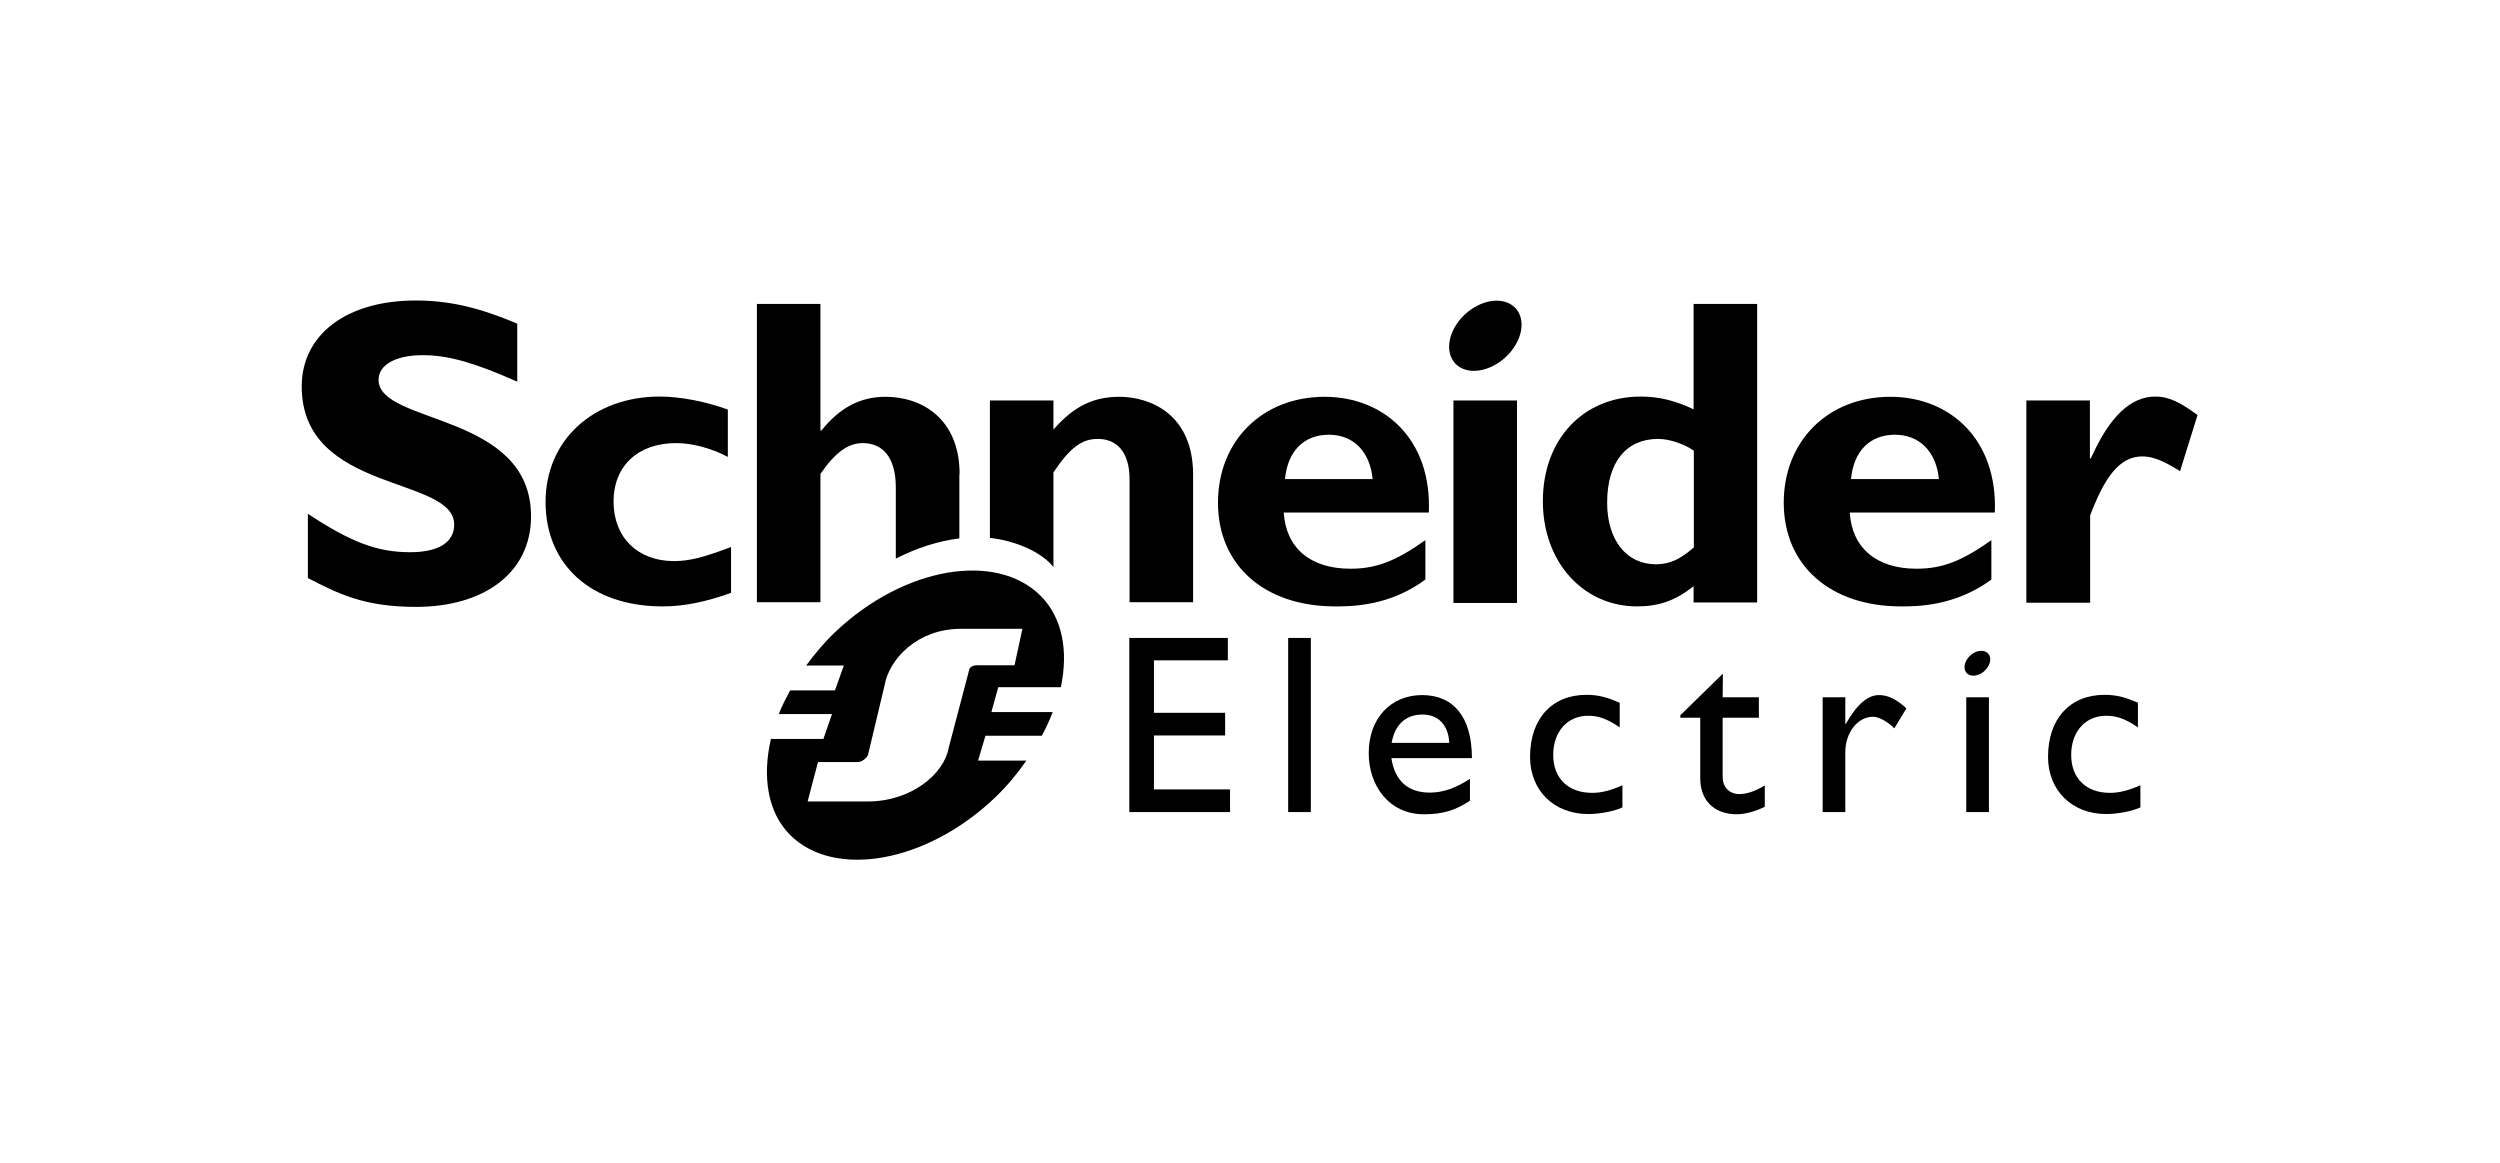
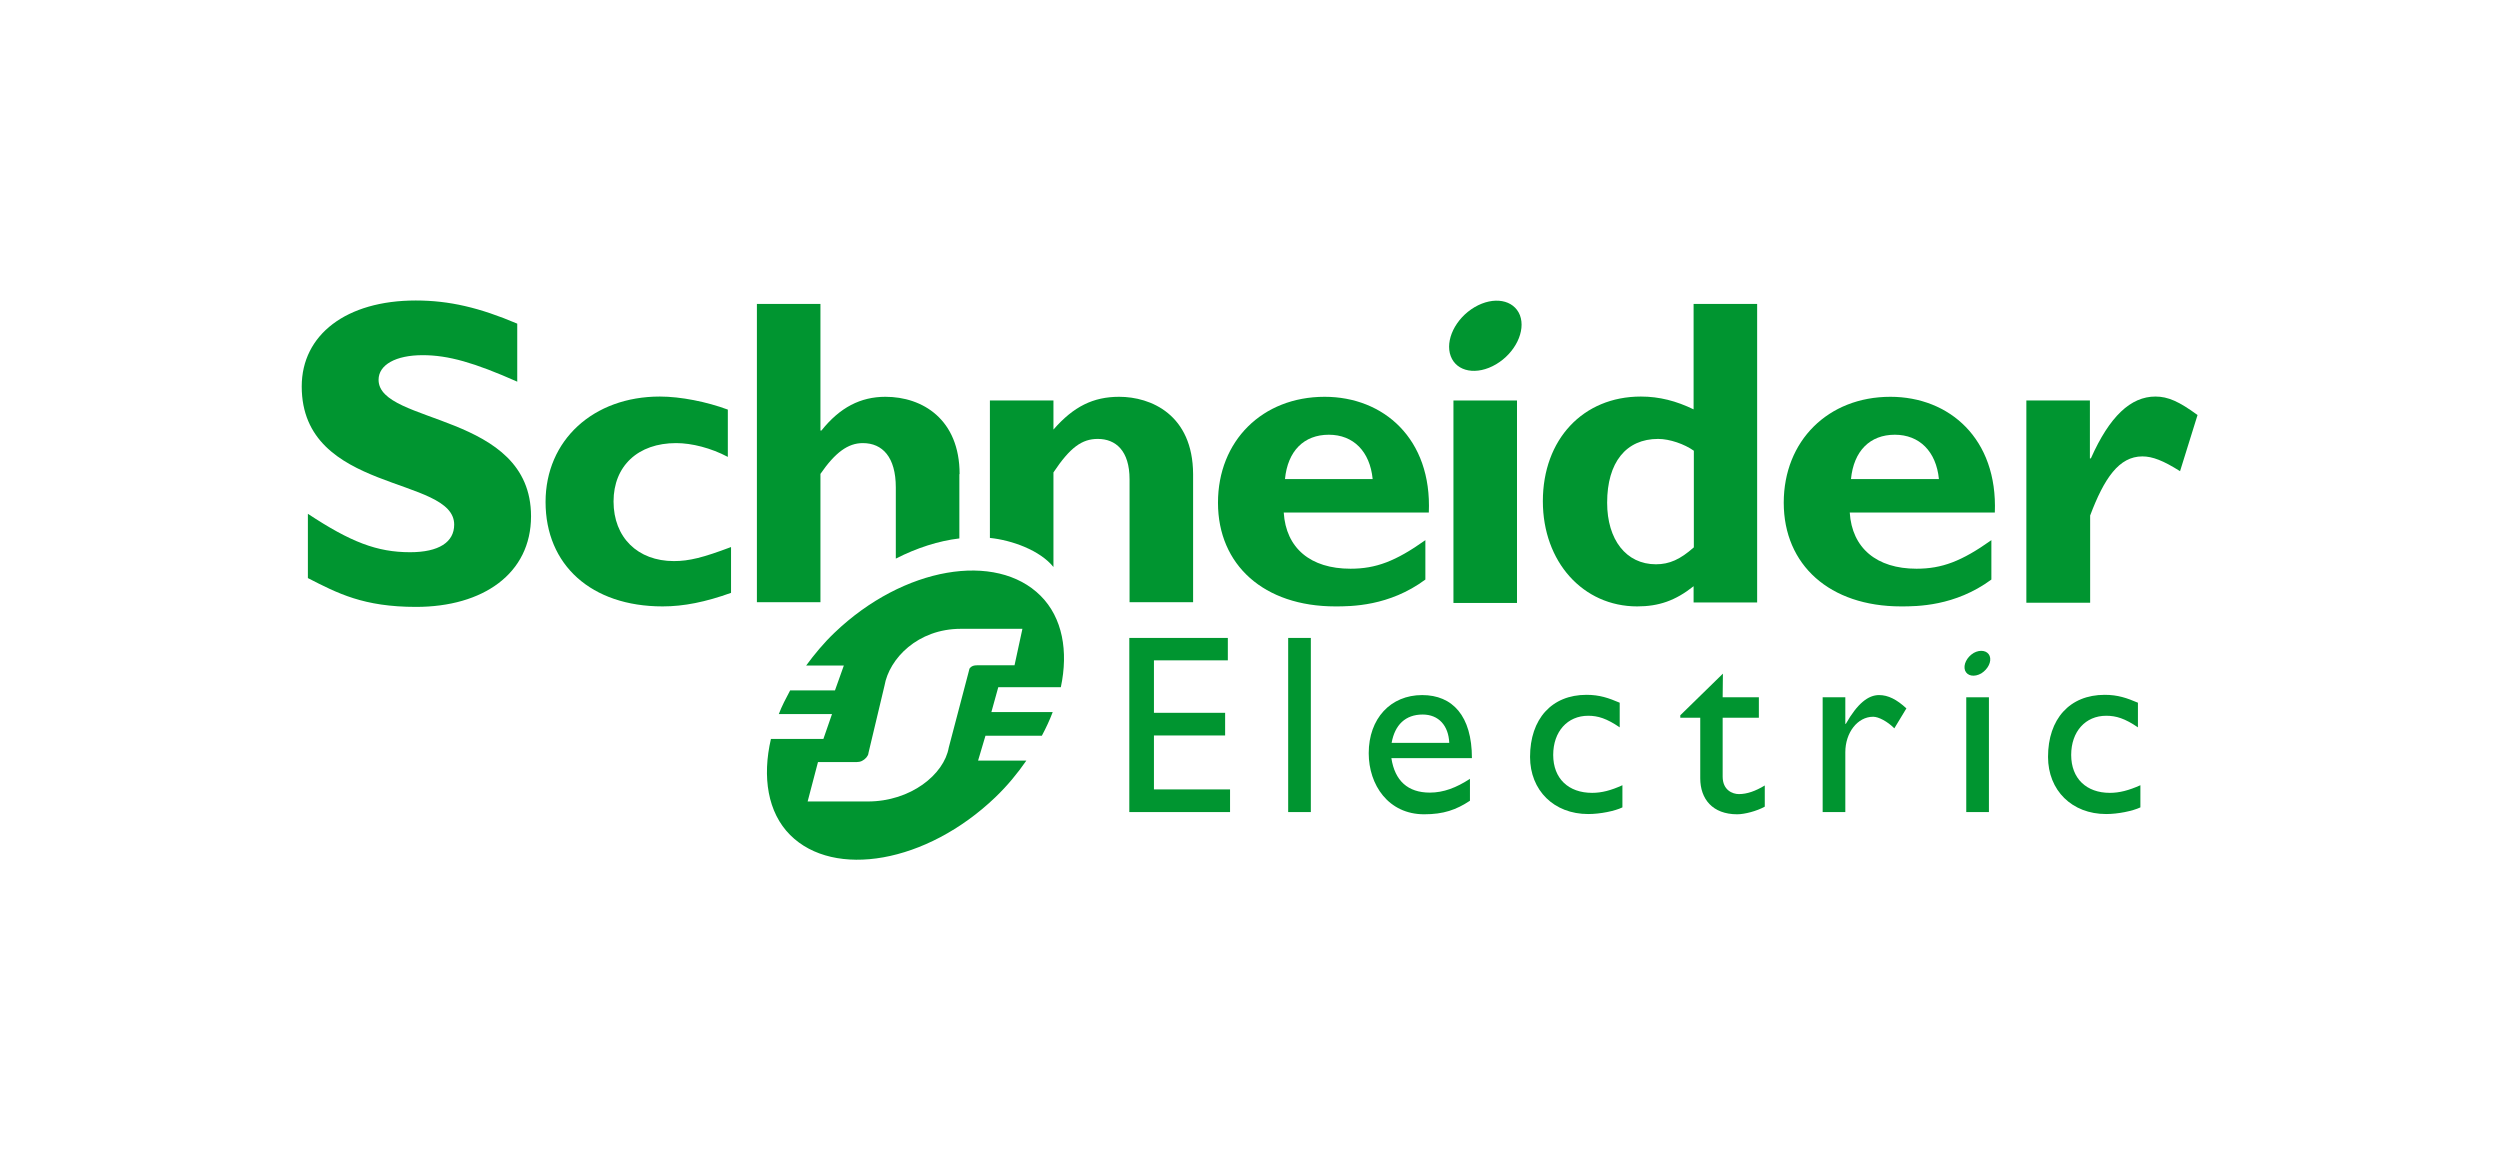
<svg xmlns="http://www.w3.org/2000/svg" version="1.1" id="Layer_1" x="0px" y="0px" viewBox="0 0 1015 472">
  <g>
-     <path d="M210.1,155c-17.6-7.8-28.1-10.8-38.5-10.8c-10.9,0-17.9,3.9-17.9,10c0,18.3,61.9,13.1,61.9,55.4         c0,23.3-19.5,36.8-46.7,36.8c-21.3,0-31.8-5.5-43.9-11.7v-26.1c17.4,11.5,28.1,15.6,41.5,15.6c11.7,0,17.9-4.1,17.9-11.2         c0-19.9-61.9-12.6-61.9-56.1c0-21,18.1-34.9,46.3-34.9c13.6,0,25.9,2.9,41.2,9.4V155" />
-     <path d="M296.8,240.7c-10.3,3.7-19.1,5.5-27.8,5.5c-28.9,0-47.5-16.8-47.5-42.4c0-25.1,19.4-42.8,46.4-42.8c8.4,0,19,2.1,27.6,5.3         v19.2c-6.8-3.6-14.6-5.6-21-5.6c-15.5,0-25.4,9.3-25.4,23.7c0,14.6,9.8,24.2,24.5,24.2c6.2,0,11.8-1.4,23.2-5.7L296.8,240.7" />
-     <path d="M537.8,161.1c-25.3,0-43.3,17.9-43.3,43c0,25.3,18.7,42.1,47.6,42.1c6.4,0,21.9,0,36.6-10.9v-16         c-12.1,8.6-20.1,11.6-30.4,11.6c-16.3,0-26.2-8.4-27.1-22.8h58.9C581.4,178.1,561.7,161.1,537.8,161.1 M521.7,194.5         c1.1-11.4,7.7-18,17.8-18c10,0,16.7,6.8,17.8,18H521.7z" />
-     <rect x="590.1" y="162.6" width="25.8" height="82.2" />
-     <path d="M687.6,123.4v42.8c-7-3.4-13.9-5.2-21.4-5.2c-23.5,0-39.8,17.4-39.8,42.5c0,24.6,16.3,42.7,38.3,42.7         c8.7,0,15.5-2.3,22.9-8.2v6.6h25.8V123.4H687.6 M687.6,222.3c-5.4,4.8-9.8,6.8-15.3,6.8c-12.1,0-19.8-10-19.8-25         c0-16.4,7.7-25.9,20.7-25.9c4.7,0,10.7,2.1,14.5,4.8v39.3H687.6z" />
-     <path d="M767.5,161.1c-25.3,0-43.3,17.9-43.3,43c0,25.3,18.7,42.1,47.6,42.1c6.4,0,21.9,0,36.7-10.9v-16         c-12.1,8.6-20.1,11.6-30.4,11.6c-16.2,0-26.2-8.4-27.1-22.8h58.9C811.1,178.1,791.4,161.1,767.5,161.1 M751.5,194.5         c1.1-11.4,7.7-18,17.8-18c10,0,16.8,6.8,17.9,18H751.5z" />
-     <path d="M848.5,186.1h0.4c7.6-17.1,16.2-25.1,26.2-25.1c5.1,0,9.6,2,17.1,7.5l-7.1,22.8c-6.8-4.3-11.2-6-15.3-6         c-9.5,0-15.5,8.9-21.2,24v35.4h-25.9v-82.1h25.8V186.1" />
-     <path d="M617.1,128c2.4,6.4-1.9,15.3-9.7,19.9s-16,3.1-18.4-3.3s1.9-15.3,9.7-19.9C606.4,120.2,614.6,121.6,617.1,128" />
-     <path d="M389.6,192.5c0-22.3-15.1-31.4-30.1-31.4c-10.1,0-18.5,4.3-26,13.7h-0.4v-51.4h-25.8v121.1h25.8v-52.1         c6-8.7,11.2-12.5,17.2-12.5c8,0,13.4,5.7,13.4,18v28.9c8.6-4.4,17.4-7.2,25.8-8.2v-26.1" />
-     <path d="M454.4,161.1c-10.5,0-18.5,3.9-26.7,13.3v-11.8h-25.8v55.8c8.9,0.9,20.3,5,25.8,11.8v-38.4c6.8-10.2,11.6-13.6,18-13.6         c7.3,0,12.9,4.8,12.9,16.4v49.9h25.8v-52C484.3,168.3,467.2,161.1,454.4,161.1" />
-     <polygon points="498.5,268.1 468.5,268.1 468.5,289.4 497.4,289.4 497.4,298.6 468.5,298.6 468.5,320.5 499.4,320.5 499.4,329.7         458.5,329.7 458.5,259 498.5,259" />
-     <rect x="523" y="259" width="9.2" height="70.7" />
-     <path d="M564.9,307.8h32.7c0-17.2-7.9-25.6-20.2-25.6c-12.8,0-21.7,9.5-21.7,23.6c0,12.9,8,24.8,22.5,24.8c7.9,0,13-1.8,18.6-5.5         v-8.9c-5.5,3.6-10.7,5.6-16.3,5.6C571.6,321.8,566.3,317,564.9,307.8 M577.6,290.1c6.5,0,10.5,4.5,10.8,11.5H565         C566.3,294.3,570.6,290.1,577.6,290.1" />
-     <path d="M657.6,295.3c-5.3-3.6-8.8-4.7-12.8-4.7c-8.4,0-14.2,6.4-14.2,15.9c0,9.6,6.2,15.4,15.8,15.4c3.9,0,7.7-1,12.3-3.1v9         c-3.1,1.5-9,2.7-13.9,2.7c-13.9,0-23.6-9.6-23.6-23.2c0-15.4,8.8-25.2,22.9-25.2c5.4,0,9,1.3,13.5,3.2V295.3" />
-     <path d="M699.4,283.1h14.7v8.3h-14.7v23.9c0,5.5,4,7.1,6.6,7.1c3.3,0,6.7-1.2,10.5-3.5v8.6c-3.2,1.8-8.2,3.1-11.2,3.1         c-10,0-15-6.2-15-14.6v-24.6h-8.1v-1l17.3-16.9L699.4,283.1" />
-     <path d="M749.2,283.1v10.8h0.2c4.7-8.3,9.1-11.7,13.5-11.7c3.7,0,7.2,1.8,11.1,5.4l-4.9,8.1c-2.8-2.8-6.4-4.7-8.6-4.7         c-6.3,0-11.3,6.4-11.3,14.4v24.3H740v-46.6H749.2" />
-     <path d="M868,295.3c-5.3-3.6-8.8-4.7-12.9-4.7c-8.4,0-14.2,6.4-14.2,15.9c0,9.6,6.2,15.4,15.7,15.4c3.9,0,7.7-1,12.4-3.1v9         c-3.2,1.5-9.1,2.7-13.9,2.7c-13.9,0-23.6-9.6-23.6-23.2c0-15.4,8.8-25.2,23-25.2c5.4,0,9,1.3,13.5,3.2V295.3" />
-     <rect x="798.3" y="283.1" width="9.2" height="46.6" />
-     <path d="M807.8,266.3c0.9,2.3-0.7,5.4-3.4,7.1c-2.8,1.6-5.7,1.1-6.6-1.2c-0.8-2.3,0.7-5.4,3.5-7.1         C804,263.6,806.9,264.1,807.8,266.3" />
-     <path d="M402.5,289.1l2.8-10.1h25.4c3.1-14.6,0.7-28.2-8.2-37.1c-18-18-55.6-11.9-83.7,15c-4.4,4.2-8.1,8.7-11.5,13.3h15.3         l-3.6,10.1h-18.2c-1.7,3.2-3.4,6.4-4.6,9.6h21.6l-3.5,10.1H313c-3.6,15.5-1.3,29.9,7.8,39c17.8,17.8,55.3,11.5,83.3-15.3         c4.9-4.7,9-9.7,12.6-14.9h-19.6l3-10.1H423c1.7-3.2,3.2-6.4,4.4-9.6H402.5 M396.9,270.1c-1.6,0-2.3,0.3-3,1         c-0.3,0.3-0.4,0.6-0.5,1.2l-8.2,31.2c-1.9,10.9-15.4,21.9-32.9,21.9h-9.6h-14.8l4.2-16h15.7c1.6,0,2.8-0.6,3.9-1.8         c0.4-0.5,0.9-1.2,0.9-1.9l6.5-27.3c1.9-11,13.5-23.1,31-23.1h25l-3.2,14.8L396.9,270.1L396.9,270.1z" />
+     <path fill="#009530" d="M210.1,155c-17.6-7.8-28.1-10.8-38.5-10.8c-10.9,0-17.9,3.9-17.9,10c0,18.3,61.9,13.1,61.9,55.4         c0,23.3-19.5,36.8-46.7,36.8c-21.3,0-31.8-5.5-43.9-11.7v-26.1c17.4,11.5,28.1,15.6,41.5,15.6c11.7,0,17.9-4.1,17.9-11.2         c0-19.9-61.9-12.6-61.9-56.1c0-21,18.1-34.9,46.3-34.9c13.6,0,25.9,2.9,41.2,9.4V155" />
+     <path fill="#009530" d="M296.8,240.7c-10.3,3.7-19.1,5.5-27.8,5.5c-28.9,0-47.5-16.8-47.5-42.4c0-25.1,19.4-42.8,46.4-42.8c8.4,0,19,2.1,27.6,5.3         v19.2c-6.8-3.6-14.6-5.6-21-5.6c-15.5,0-25.4,9.3-25.4,23.7c0,14.6,9.8,24.2,24.5,24.2c6.2,0,11.8-1.4,23.2-5.7L296.8,240.7" />
+     <path fill="#009530" d="M537.8,161.1c-25.3,0-43.3,17.9-43.3,43c0,25.3,18.7,42.1,47.6,42.1c6.4,0,21.9,0,36.6-10.9v-16         c-12.1,8.6-20.1,11.6-30.4,11.6c-16.3,0-26.2-8.4-27.1-22.8h58.9C581.4,178.1,561.7,161.1,537.8,161.1 M521.7,194.5         c1.1-11.4,7.7-18,17.8-18c10,0,16.7,6.8,17.8,18H521.7z" />
+     <rect fill="#009530" x="590.1" y="162.6" width="25.8" height="82.2" />
+     <path fill="#009530" d="M687.6,123.4v42.8c-7-3.4-13.9-5.2-21.4-5.2c-23.5,0-39.8,17.4-39.8,42.5c0,24.6,16.3,42.7,38.3,42.7         c8.7,0,15.5-2.3,22.9-8.2v6.6h25.8V123.4H687.6 M687.6,222.3c-5.4,4.8-9.8,6.8-15.3,6.8c-12.1,0-19.8-10-19.8-25         c0-16.4,7.7-25.9,20.7-25.9c4.7,0,10.7,2.1,14.5,4.8v39.3H687.6z" />
+     <path fill="#009530" d="M767.5,161.1c-25.3,0-43.3,17.9-43.3,43c0,25.3,18.7,42.1,47.6,42.1c6.4,0,21.9,0,36.7-10.9v-16         c-12.1,8.6-20.1,11.6-30.4,11.6c-16.2,0-26.2-8.4-27.1-22.8h58.9C811.1,178.1,791.4,161.1,767.5,161.1 M751.5,194.5         c1.1-11.4,7.7-18,17.8-18c10,0,16.8,6.8,17.9,18H751.5z" />
+     <path fill="#009530" d="M848.5,186.1h0.4c7.6-17.1,16.2-25.1,26.2-25.1c5.1,0,9.6,2,17.1,7.5l-7.1,22.8c-6.8-4.3-11.2-6-15.3-6         c-9.5,0-15.5,8.9-21.2,24v35.4h-25.9v-82.1h25.8V186.1" />
+     <path fill="#009530" d="M617.1,128c2.4,6.4-1.9,15.3-9.7,19.9s-16,3.1-18.4-3.3s1.9-15.3,9.7-19.9C606.4,120.2,614.6,121.6,617.1,128" />
+     <path fill="#009530" d="M389.6,192.5c0-22.3-15.1-31.4-30.1-31.4c-10.1,0-18.5,4.3-26,13.7h-0.4v-51.4h-25.8v121.1h25.8v-52.1         c6-8.7,11.2-12.5,17.2-12.5c8,0,13.4,5.7,13.4,18v28.9c8.6-4.4,17.4-7.2,25.8-8.2v-26.1" />
+     <path fill="#009530" d="M454.4,161.1c-10.5,0-18.5,3.9-26.7,13.3v-11.8h-25.8v55.8c8.9,0.9,20.3,5,25.8,11.8v-38.4c6.8-10.2,11.6-13.6,18-13.6         c7.3,0,12.9,4.8,12.9,16.4v49.9h25.8v-52C484.3,168.3,467.2,161.1,454.4,161.1" />
+     <polygon fill="#009530" points="498.5,268.1 468.5,268.1 468.5,289.4 497.4,289.4 497.4,298.6 468.5,298.6 468.5,320.5 499.4,320.5 499.4,329.7         458.5,329.7 458.5,259 498.5,259" />
+     <rect fill="#009530" x="523" y="259" width="9.2" height="70.7" />
+     <path fill="#009530" d="M564.9,307.8h32.7c0-17.2-7.9-25.6-20.2-25.6c-12.8,0-21.7,9.5-21.7,23.6c0,12.9,8,24.8,22.5,24.8c7.9,0,13-1.8,18.6-5.5         v-8.9c-5.5,3.6-10.7,5.6-16.3,5.6C571.6,321.8,566.3,317,564.9,307.8 M577.6,290.1c6.5,0,10.5,4.5,10.8,11.5H565         C566.3,294.3,570.6,290.1,577.6,290.1" />
+     <path fill="#009530" d="M657.6,295.3c-5.3-3.6-8.8-4.7-12.8-4.7c-8.4,0-14.2,6.4-14.2,15.9c0,9.6,6.2,15.4,15.8,15.4c3.9,0,7.7-1,12.3-3.1v9         c-3.1,1.5-9,2.7-13.9,2.7c-13.9,0-23.6-9.6-23.6-23.2c0-15.4,8.8-25.2,22.9-25.2c5.4,0,9,1.3,13.5,3.2V295.3" />
+     <path fill="#009530" d="M699.4,283.1h14.7v8.3h-14.7v23.9c0,5.5,4,7.1,6.6,7.1c3.3,0,6.7-1.2,10.5-3.5v8.6c-3.2,1.8-8.2,3.1-11.2,3.1         c-10,0-15-6.2-15-14.6v-24.6h-8.1v-1l17.3-16.9L699.4,283.1" />
+     <path fill="#009530" d="M749.2,283.1v10.8h0.2c4.7-8.3,9.1-11.7,13.5-11.7c3.7,0,7.2,1.8,11.1,5.4l-4.9,8.1c-2.8-2.8-6.4-4.7-8.6-4.7         c-6.3,0-11.3,6.4-11.3,14.4v24.3H740v-46.6H749.2" />
+     <path fill="#009530" d="M868,295.3c-5.3-3.6-8.8-4.7-12.9-4.7c-8.4,0-14.2,6.4-14.2,15.9c0,9.6,6.2,15.4,15.7,15.4c3.9,0,7.7-1,12.4-3.1v9         c-3.2,1.5-9.1,2.7-13.9,2.7c-13.9,0-23.6-9.6-23.6-23.2c0-15.4,8.8-25.2,23-25.2c5.4,0,9,1.3,13.5,3.2V295.3" />
+     <rect fill="#009530" x="798.3" y="283.1" width="9.2" height="46.6" />
+     <path fill="#009530" d="M807.8,266.3c0.9,2.3-0.7,5.4-3.4,7.1c-2.8,1.6-5.7,1.1-6.6-1.2c-0.8-2.3,0.7-5.4,3.5-7.1         C804,263.6,806.9,264.1,807.8,266.3" />
+     <path fill="#009530" d="M402.5,289.1l2.8-10.1h25.4c3.1-14.6,0.7-28.2-8.2-37.1c-18-18-55.6-11.9-83.7,15c-4.4,4.2-8.1,8.7-11.5,13.3h15.3         l-3.6,10.1h-18.2c-1.7,3.2-3.4,6.4-4.6,9.6h21.6l-3.5,10.1H313c-3.6,15.5-1.3,29.9,7.8,39c17.8,17.8,55.3,11.5,83.3-15.3         c4.9-4.7,9-9.7,12.6-14.9h-19.6l3-10.1H423c1.7-3.2,3.2-6.4,4.4-9.6H402.5 M396.9,270.1c-1.6,0-2.3,0.3-3,1         c-0.3,0.3-0.4,0.6-0.5,1.2l-8.2,31.2c-1.9,10.9-15.4,21.9-32.9,21.9h-9.6h-14.8l4.2-16h15.7c1.6,0,2.8-0.6,3.9-1.8         c0.4-0.5,0.9-1.2,0.9-1.9l6.5-27.3c1.9-11,13.5-23.1,31-23.1h25l-3.2,14.8L396.9,270.1L396.9,270.1z" />
  </g>
</svg>
